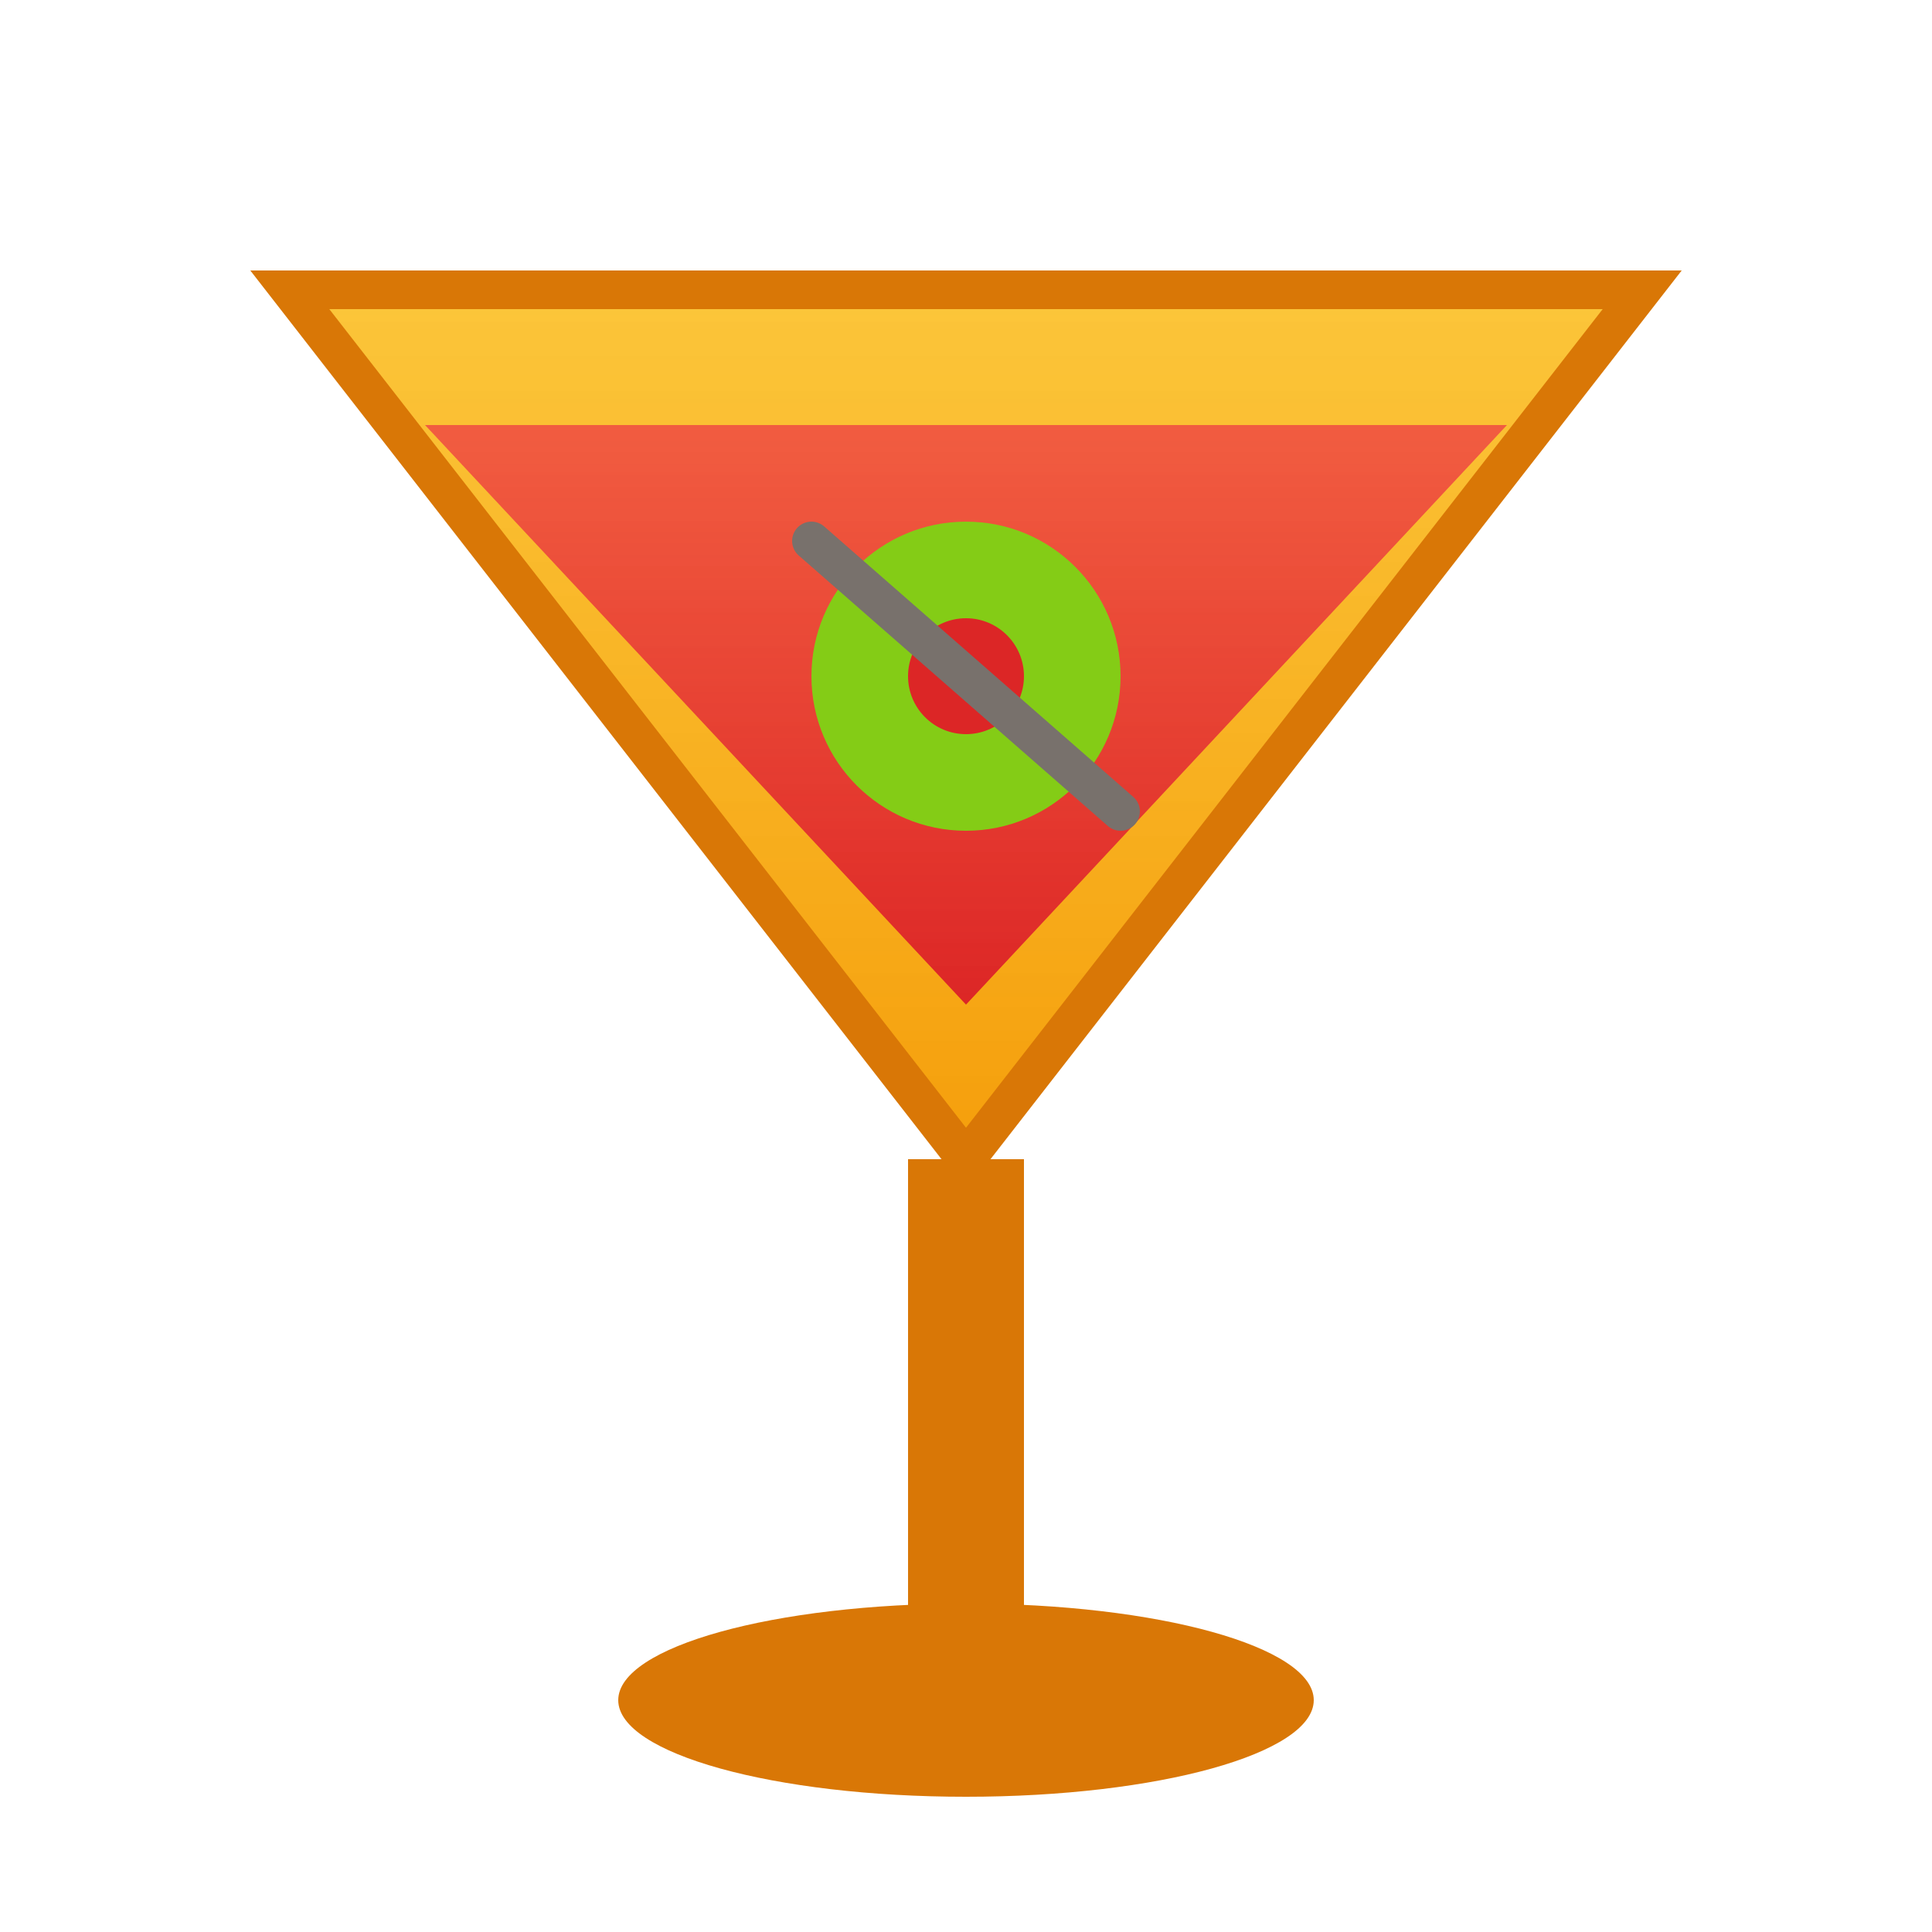
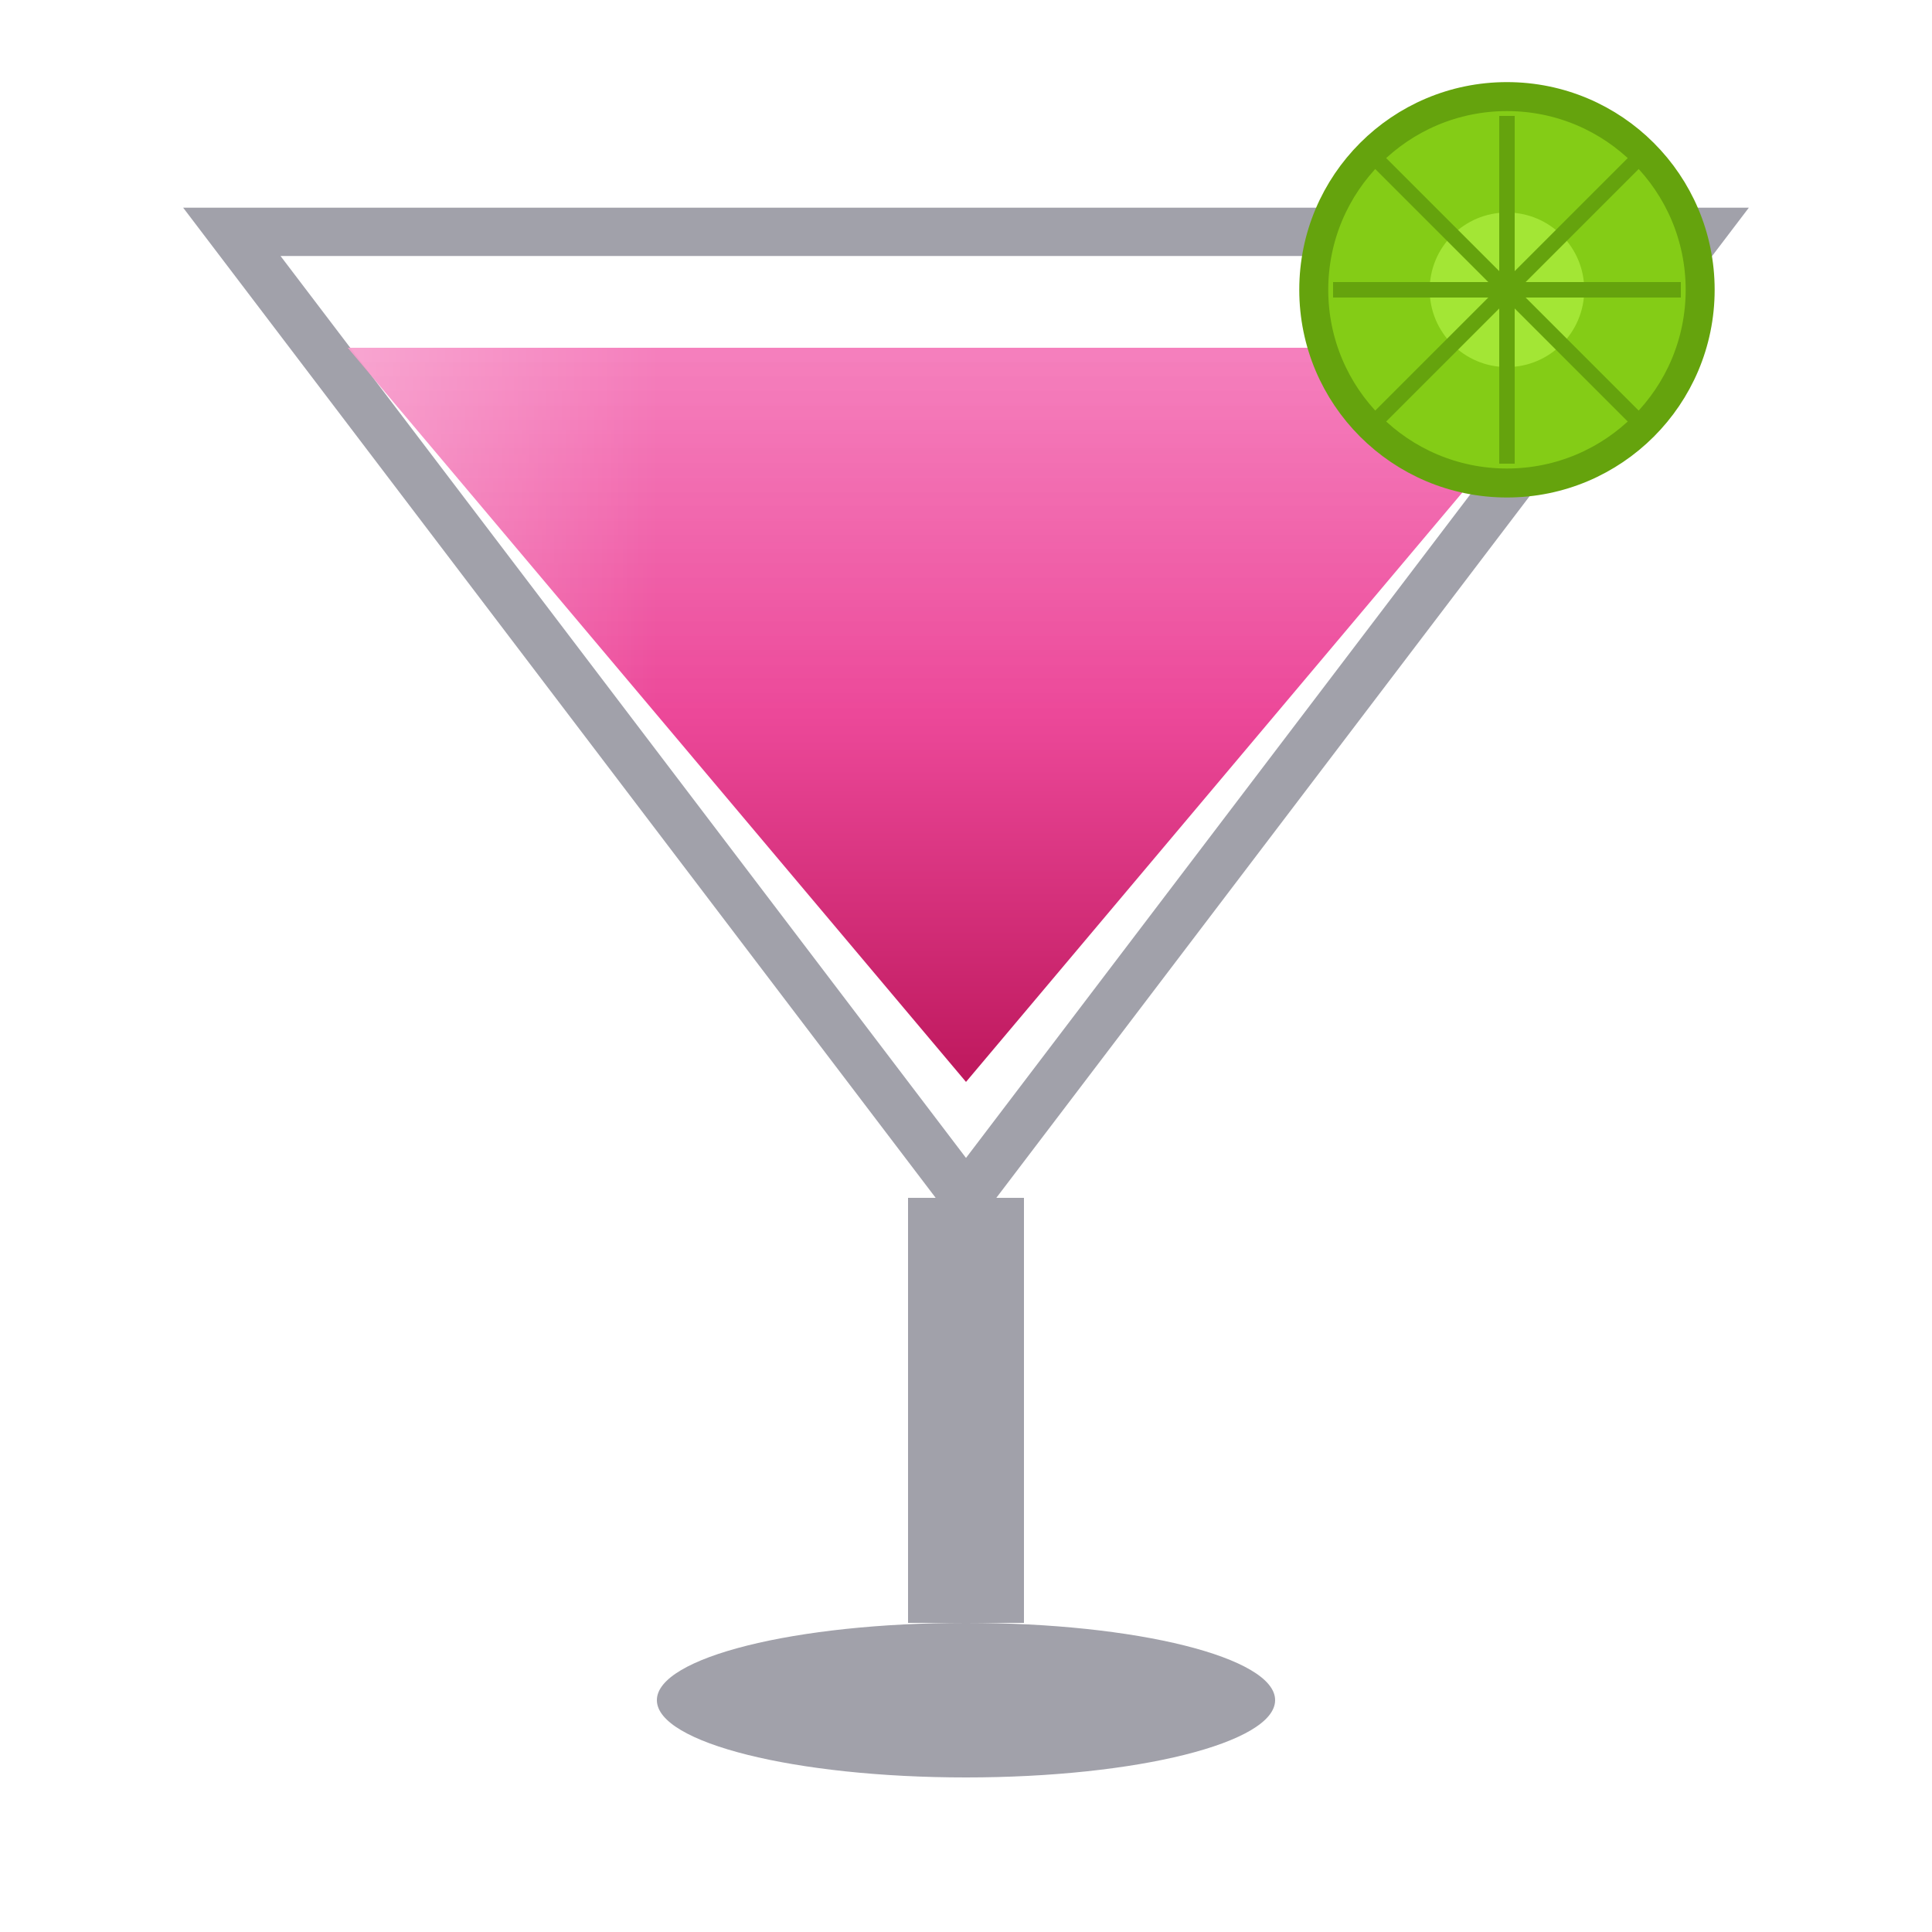
<svg xmlns="http://www.w3.org/2000/svg" viewBox="0 0 100 100">
  <defs>
-     <linearGradient id="glass" x1="0%" y1="0%" x2="0%" y2="100%">
-       <stop offset="0%" style="stop-color:#fbbf24;stop-opacity:0.9" />
-       <stop offset="100%" style="stop-color:#f59e0b;stop-opacity:1" />
+     <linearGradient id="cosmo" x1="0%" y1="0%" x2="0%" y2="100%">
+       <stop offset="0%" style="stop-color:#f472b6;stop-opacity:0.9" />
+       <stop offset="50%" style="stop-color:#ec4899;stop-opacity:1" />
+       <stop offset="100%" style="stop-color:#be185d;stop-opacity:1" />
    </linearGradient>
-     <linearGradient id="liquid" x1="0%" y1="0%" x2="0%" y2="100%">
-       <stop offset="0%" style="stop-color:#ef4444;stop-opacity:0.8" />
-       <stop offset="100%" style="stop-color:#dc2626;stop-opacity:1" />
+     <linearGradient id="glass-shine" x1="0%" y1="0%" x2="100%" y2="0%">
+       <stop offset="0%" style="stop-color:#ffffff;stop-opacity:0.3" />
+       <stop offset="50%" style="stop-color:#ffffff;stop-opacity:0" />
    </linearGradient>
  </defs>
-   <polygon points="15,15 85,15 50,60" fill="url(#glass)" stroke="#d97706" stroke-width="2" />
-   <polygon points="22,22 78,22 50,52" fill="url(#liquid)" />
-   <rect x="47" y="60" width="6" height="25" fill="#d97706" />
-   <ellipse cx="50" cy="88" rx="18" ry="5" fill="#d97706" />
-   <circle cx="50" cy="35" r="8" fill="#84cc16" />
-   <circle cx="50" cy="35" r="3" fill="#dc2626" />
-   <line x1="42" y1="28" x2="58" y2="42" stroke="#78716c" stroke-width="2" stroke-linecap="round" />
+   <polygon points="12,12 88,12 50,62" fill="none" stroke="#a1a1aa" stroke-width="2.5" />
+   <polygon points="18,18 82,18 50,56" fill="url(#cosmo)" />
+   <polygon points="18,18 35,18 50,40 50,56" fill="url(#glass-shine)" />
+   <rect x="47" y="62" width="6" height="22" fill="#a1a1aa" />
+   <ellipse cx="50" cy="88" rx="16" ry="4" fill="#a1a1aa" />
+   <circle cx="78" cy="15" r="10" fill="#84cc16" stroke="#65a30d" stroke-width="1.5" />
+   <circle cx="78" cy="15" r="4" fill="#a3e635" />
+   <line x1="78" y1="6" x2="78" y2="24" stroke="#65a30d" stroke-width="0.8" />
+   <line x1="69" y1="15" x2="87" y2="15" stroke="#65a30d" stroke-width="0.8" />
+   <line x1="71" y1="8" x2="85" y2="22" stroke="#65a30d" stroke-width="0.8" />
+   <line x1="71" y1="22" x2="85" y2="8" stroke="#65a30d" stroke-width="0.8" />
</svg>
